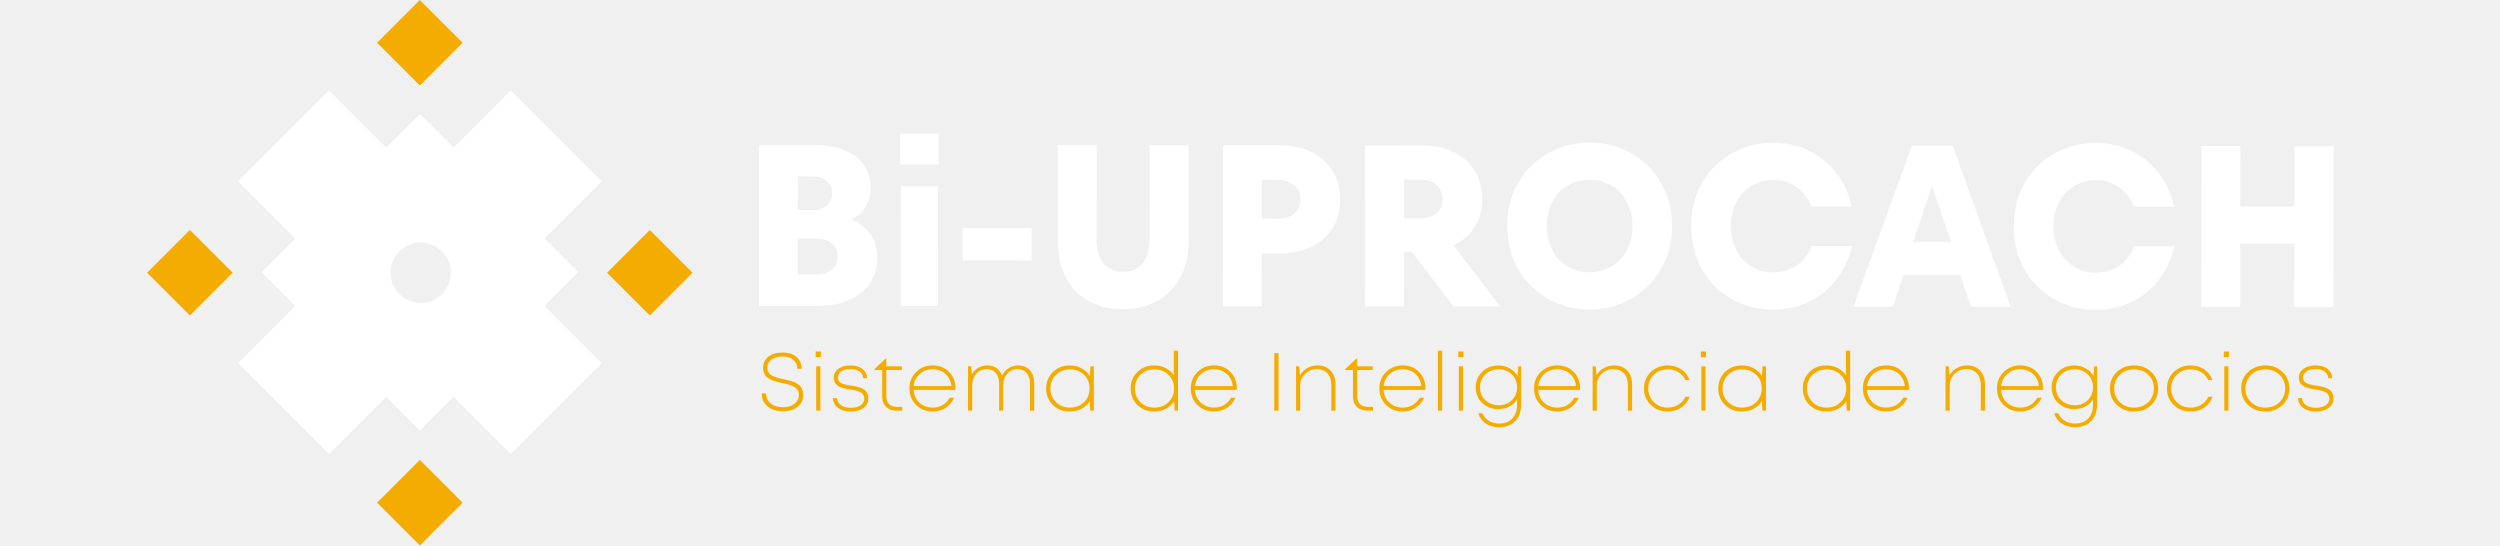
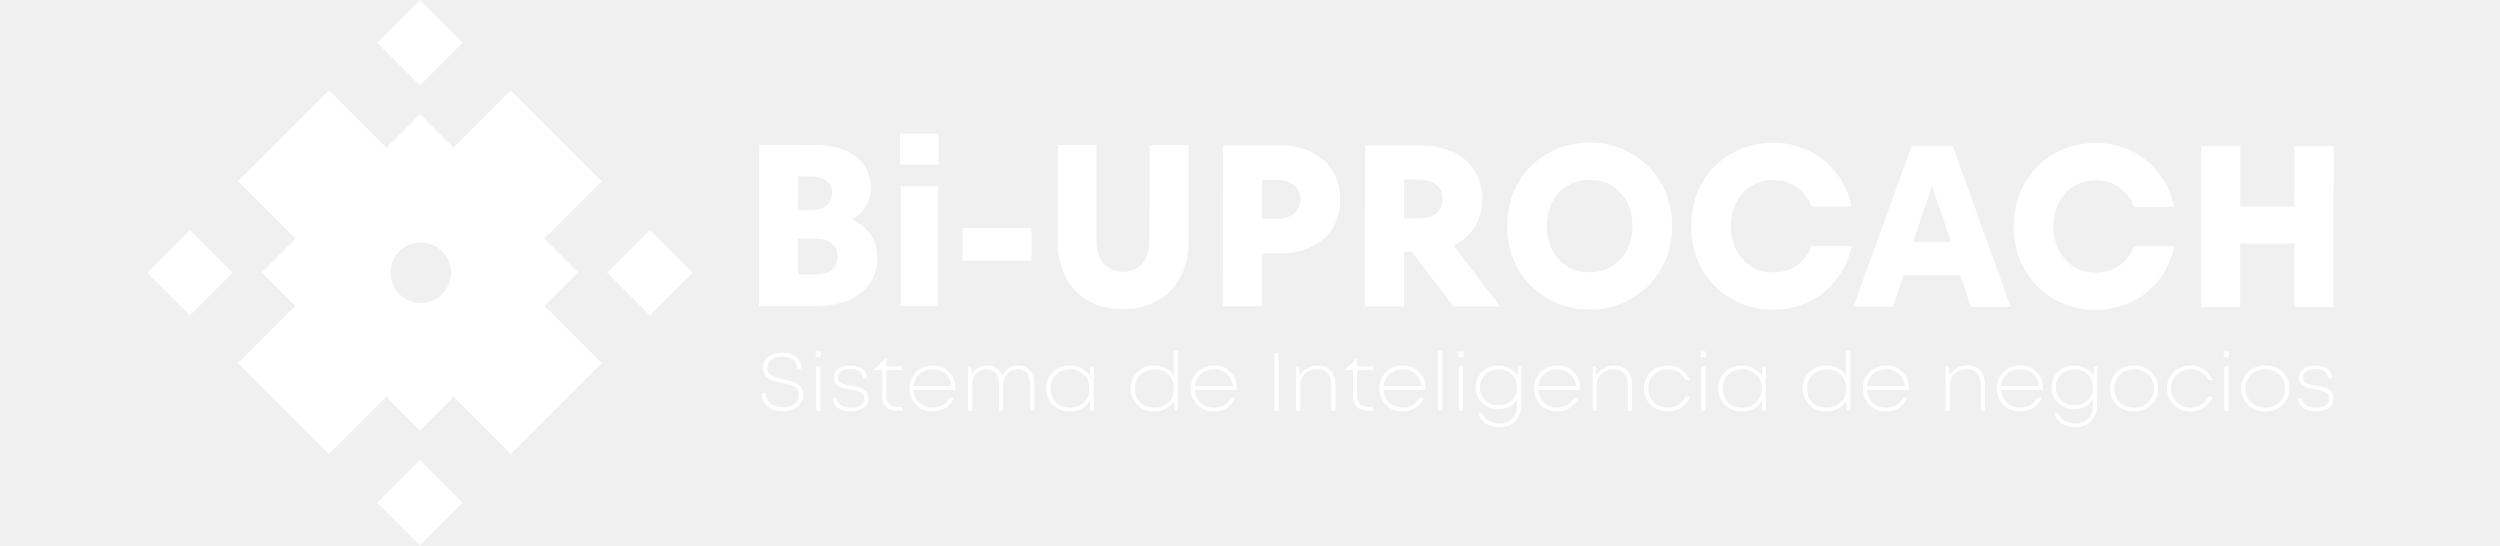
<svg xmlns="http://www.w3.org/2000/svg" width="220" height="48" viewBox="0 0 1041.72 257.6" fill="none">
  <defs>
    <style>
      .cls-1 {
-         fill: #f5ac00;
+         fill: #ffffff;
      }

      .cls-1, .cls-2 {
        stroke-width: 0px;
      }

      .cls-2 {
        fill: #ffffff;
      }
    </style>
  </defs>
  <g>
    <rect class="cls-1" x="114.52" y="5.92" width="28.56" height="28.56" transform="translate(52.01 -85.16) rotate(45)" />
    <rect class="cls-1" x="114.52" y="223.12" width="28.56" height="28.56" transform="translate(52.01 496.35) rotate(-135)" />
    <rect class="cls-1" x="223.12" y="114.52" width="28.56" height="28.56" transform="translate(496.35 52.01) rotate(135)" />
    <rect class="cls-1" x="5.92" y="114.52" width="28.56" height="28.56" transform="translate(-85.16 52.01) rotate(-45)" />
    <path class="cls-2" d="m203.54,128.56l-15.9-15.9,27.03-27.03-42.93-42.93-27.03,27.03-15.9-15.9-15.9,15.9-27.03-27.03-42.93,42.93,27.03,27.03-15.92,15.92,15.9,15.9-27.01,27.01,42.93,42.93,27.01-27.01,15.9,15.9,15.92-15.92,27.03,27.03,42.93-42.93-27.03-27.03,15.9-15.9Zm-64.21,10.34c-5.58,5.58-14.62,5.58-20.2,0-5.58-5.58-5.58-14.62,0-20.2,5.58-5.58,14.62-5.58,20.2,0,5.58,5.58,5.58,14.62,0,20.2Z" />
  </g>
  <g>
    <g>
      <path class="cls-2" d="m288.98,144.47l.06-76.02,25.55.02c5.72,0,10.62.82,14.69,2.45,4.07,1.63,7.17,3.99,9.3,7.07,2.13,3.08,3.2,6.72,3.2,10.92,0,2.61-.52,4.98-1.56,7.11-1.04,2.14-2.43,3.94-4.19,5.43-1.76,1.48-3.71,2.66-5.85,3.53v-2.17c4.48,1.31,8.05,3.59,10.7,6.85,2.65,3.26,3.98,7.24,3.97,11.95,0,4.49-1.08,8.43-3.22,11.83-2.14,3.4-5.4,6.1-9.78,8.08-4.38,1.99-9.81,2.98-16.29,2.97l-26.58-.02Zm27.11-14.86c2.14,0,3.95-.36,5.43-1.08,1.48-.72,2.62-1.74,3.42-3.04.79-1.3,1.19-2.75,1.19-4.34,0-1.66-.4-3.13-1.19-4.4-.79-1.27-1.93-2.26-3.41-2.99-1.48-.72-3.29-1.09-5.43-1.09h-10.34s0-13.47,0-13.47h8.27c2,0,3.72-.33,5.17-1.02,1.45-.69,2.54-1.63,3.26-2.82.73-1.19,1.09-2.55,1.09-4.07,0-2.39-.84-4.31-2.53-5.76-1.69-1.45-4.02-2.17-6.98-2.18h-6.62s-.03,46.26-.03,46.26h8.69Z" />
      <path class="cls-2" d="m355.64,77.74v-14.66s18.11.01,18.11.01v14.66s-18.11-.01-18.11-.01Zm.26,66.79l.04-56.58h17.58s-.04,56.59-.04,56.59h-17.58Z" />
      <path class="cls-2" d="m385.09,123.04v-15.31s32.59.02,32.59.02v15.31s-32.59-.02-32.59-.02Z" />
      <path class="cls-2" d="m460.78,146.01c-6.28,0-11.74-1.33-16.39-3.98-4.65-2.65-8.2-6.4-10.65-11.25-2.44-4.85-3.66-10.36-3.66-16.51l.03-45.72h18.31s-.03,44.54-.03,44.54c0,2.97.43,5.59,1.29,7.87.86,2.28,2.25,4.09,4.18,5.43,1.93,1.34,4.24,2.01,6.93,2.01,2.9,0,5.28-.66,7.14-2,1.86-1.34,3.24-3.15,4.14-5.43.9-2.28,1.35-4.9,1.35-7.87l.03-44.53h18.41s-.03,45.73-.03,45.73c0,6.15-1.27,11.66-3.79,16.5-2.52,4.85-6.13,8.59-10.82,11.23-4.69,2.64-10.17,3.96-16.45,3.95Z" />
      <path class="cls-2" d="m508.05,144.64l.06-76.02,26.69.02c5.79,0,10.84,1.08,15.15,3.21,4.31,2.14,7.63,5.13,9.97,8.97,2.34,3.84,3.51,8.29,3.51,13.36,0,5.07-1.18,9.54-3.53,13.41-2.35,3.87-5.68,6.86-9.99,8.95-4.31,2.1-9.36,3.14-15.16,3.14h-11.58s.01-16.41.01-16.41h10.65c2.28,0,4.24-.37,5.9-1.13s2.9-1.84,3.73-3.25c.83-1.41,1.24-2.99,1.24-4.72,0-1.81-.41-3.38-1.24-4.72-.83-1.34-2.07-2.43-3.72-3.26-1.65-.83-3.62-1.25-5.89-1.25h-7.34s-.04,59.72-.04,59.72h-18.41Z" />
      <path class="cls-2" d="m575.18,144.69l.06-76.02,26.69.02c5.79,0,10.84,1.08,15.15,3.21,4.31,2.14,7.63,5.11,9.97,8.91,2.34,3.8,3.51,8.2,3.51,13.2,0,5-1.18,9.38-3.53,13.14-2.35,3.76-5.68,6.66-9.99,8.68-4.31,2.02-9.36,3.03-15.16,3.03h-11.58s.01-15.76.01-15.76h10.65c2.28,0,4.24-.37,5.9-1.13,1.66-.76,2.9-1.83,3.73-3.2.83-1.37,1.24-2.97,1.25-4.78,0-1.81-.41-3.38-1.24-4.72-.83-1.34-2.07-2.43-3.72-3.26-1.65-.83-3.62-1.25-5.9-1.25h-7.34s-.04,59.94-.04,59.94h-18.41Zm41.79.03l-25.83-33.79,22.03.02,25.83,33.79-22.03-.02Z" />
      <path class="cls-2" d="m681.19,146.18c-7.03,0-13.51-1.66-19.44-4.96-5.93-3.3-10.65-7.94-14.16-13.91-3.51-5.98-5.26-12.84-5.26-20.58,0-7.75,1.77-14.6,5.29-20.58,3.52-5.97,8.25-10.6,14.18-13.89,5.93-3.29,12.42-4.93,19.45-4.93,7.03,0,13.5,1.66,19.39,4.96,5.89,3.3,10.63,7.94,14.21,13.91,3.58,5.98,5.37,12.84,5.36,20.58,0,7.75-1.8,14.61-5.39,20.58-3.59,5.97-8.33,10.6-14.23,13.89-5.9,3.29-12.36,4.93-19.4,4.93Zm.01-17.59c3.86,0,7.34-.92,10.45-2.76,3.1-1.84,5.52-4.43,7.25-7.76,1.72-3.33,2.59-7.09,2.59-11.29,0-4.2-.86-7.96-2.58-11.3-1.72-3.33-4.13-5.92-7.23-7.77-3.1-1.85-6.58-2.77-10.45-2.78-3.86,0-7.34.92-10.45,2.76s-5.5,4.43-7.19,7.76c-1.69,3.33-2.54,7.09-2.54,11.29,0,4.2.84,7.97,2.53,11.3,1.69,3.33,4.08,5.92,7.18,7.77s6.58,2.77,10.44,2.78Z" />
      <path class="cls-2" d="m767.87,146.24c-6.97,0-13.39-1.64-19.29-4.9-5.89-3.26-10.6-7.88-14.11-13.86-3.51-5.98-5.27-12.87-5.26-20.69,0-7.82,1.77-14.71,5.29-20.68,3.52-5.97,8.23-10.58,14.13-13.84,5.9-3.25,12.33-4.88,19.29-4.87,5.86,0,11.36,1.2,16.49,3.6,5.13,2.39,9.51,5.87,13.13,10.43,3.62,4.56,6.11,9.92,7.49,16.08h-19.03c-1.51-3.85-3.86-6.89-7.03-9.14-3.17-2.25-6.86-3.37-11.06-3.37-3.79,0-7.23.94-10.29,2.82-3.07,1.88-5.45,4.49-7.14,7.81-1.69,3.33-2.54,7.06-2.54,11.18,0,4.13.84,7.86,2.53,11.19,1.69,3.33,4.06,5.94,7.13,7.82,3.07,1.89,6.5,2.83,10.29,2.83,4.34,0,8.1-1.12,11.28-3.36,3.17-2.24,5.49-5.28,6.94-9.12h19.03c-1.45,6.17-3.97,11.52-7.56,16.08-3.59,4.56-7.97,8.03-13.14,10.42s-10.69,3.58-16.55,3.57Z" />
      <path class="cls-2" d="m805.83,144.86l27.57-76h19.34s27.35,76.05,27.35,76.05h-18.82s-7.53-22.93-7.53-22.93l-.21-3.04-12.69-37.37h4.24s-12.65,37.35-12.65,37.35l-.31,3.04-7.57,22.91h-18.72Zm17.91-14.86v-15.86s38.7.03,38.7.03v15.86s-38.7-.03-38.7-.03Z" />
      <path class="cls-2" d="m920.22,146.35c-6.97,0-13.39-1.64-19.29-4.9s-10.6-7.88-14.11-13.86c-3.51-5.98-5.27-12.87-5.26-20.69,0-7.82,1.77-14.71,5.29-20.68,3.52-5.97,8.23-10.58,14.13-13.84,5.9-3.25,12.33-4.88,19.29-4.87,5.86,0,11.36,1.2,16.49,3.6,5.13,2.39,9.51,5.87,13.13,10.43,3.62,4.56,6.11,9.92,7.49,16.08h-19.03c-1.51-3.85-3.86-6.89-7.03-9.14-3.17-2.25-6.86-3.37-11.06-3.37-3.79,0-7.23.94-10.29,2.82-3.07,1.88-5.45,4.49-7.14,7.81-1.69,3.33-2.54,7.06-2.54,11.18,0,4.13.84,7.86,2.53,11.19,1.69,3.33,4.06,5.94,7.13,7.82,3.07,1.89,6.5,2.83,10.29,2.83,4.34,0,8.1-1.12,11.28-3.36,3.17-2.24,5.49-5.28,6.94-9.12h19.03c-1.45,6.17-3.97,11.52-7.56,16.08-3.59,4.56-7.97,8.03-13.14,10.42-5.17,2.39-10.69,3.58-16.55,3.57Z" />
      <path class="cls-2" d="m970.08,144.98l.06-76.02h18.41s-.06,76.03-.06,76.03h-18.41Zm11.81-29.96v-17.48s38.9.03,38.9.03v17.48s-38.9-.03-38.9-.03Zm32.15,30l.06-76.02h18.51s-.06,76.03-.06,76.03h-18.51Z" />
    </g>
    <g>
      <path class="cls-1" d="m300.35,194.24c-3.01,0-5.44-.76-7.3-2.29-1.85-1.52-2.78-3.57-2.78-6.12h2.1c0,1.99.73,3.57,2.2,4.75,1.46,1.18,3.39,1.76,5.78,1.76,2.18,0,3.96-.54,5.34-1.61,1.38-1.07,2.08-2.47,2.08-4.2,0-.49-.05-.94-.14-1.36-.09-.41-.26-.77-.5-1.08-.24-.31-.48-.59-.71-.83-.23-.25-.57-.48-1.03-.7-.46-.22-.84-.39-1.15-.52-.31-.13-.76-.28-1.35-.45-.59-.17-1.06-.29-1.39-.37-.34-.08-.84-.18-1.51-.31-.83-.18-1.47-.32-1.91-.43-.44-.1-1.04-.27-1.79-.5-.75-.23-1.34-.46-1.75-.68-.42-.22-.89-.51-1.43-.87-.54-.36-.94-.75-1.21-1.16-.27-.41-.5-.92-.71-1.53-.2-.61-.3-1.27-.3-2,0-2.22.84-3.98,2.52-5.29,1.68-1.3,3.92-1.96,6.71-1.96s4.92.7,6.55,2.09c1.63,1.39,2.44,3.25,2.44,5.58h-2.02c0-1.76-.65-3.16-1.93-4.22-1.29-1.06-2.98-1.59-5.08-1.59-1.4,0-2.64.22-3.73.66-1.09.44-1.93,1.06-2.54,1.86-.6.8-.91,1.74-.91,2.83,0,.52.08,1,.24,1.43.16.44.36.81.58,1.12.23.31.56.6,1.01.87.44.27.83.48,1.17.64.34.16.83.33,1.49.52.66.19,1.17.34,1.55.43.38.09.94.21,1.69.37.86.18,1.51.33,1.96.45s1.05.29,1.81.52c.77.23,1.36.46,1.77.68.42.22.89.52,1.43.89.54.38.95.78,1.23,1.22s.52.97.73,1.59c.2.62.3,1.3.3,2.05,0,2.35-.89,4.23-2.66,5.64-1.77,1.41-4.06,2.11-6.85,2.11Z" />
      <path class="cls-1" d="m315.75,168.67v-2.67h2.46v2.67h-2.46Zm.24,25.26v-20.92h1.98v20.92h-1.98Z" />
      <path class="cls-1" d="m332.48,182.12c.73.1,1.28.19,1.67.27.39.08.92.2,1.59.37.67.17,1.2.34,1.57.5.38.17.81.41,1.29.72.48.31.85.65,1.11,1.03s.47.84.65,1.39c.17.56.26,1.17.26,1.84,0,1.83-.76,3.31-2.28,4.44-1.52,1.12-3.54,1.68-6.07,1.68s-4.45-.57-5.95-1.7c-1.49-1.14-2.32-2.69-2.48-4.65h1.93c.16,1.45.82,2.57,1.98,3.37,1.16.8,2.69,1.2,4.6,1.2,1.24,0,2.33-.17,3.29-.52.95-.35,1.7-.85,2.24-1.49.54-.65.81-1.41.81-2.29,0-.62-.13-1.17-.4-1.65-.27-.48-.58-.85-.95-1.12-.36-.27-.88-.52-1.55-.75-.67-.23-1.25-.39-1.73-.48s-1.16-.21-2.02-.37c-.56-.08-.99-.14-1.29-.19-.3-.05-.7-.13-1.21-.25-.51-.12-.91-.22-1.21-.31-.3-.09-.65-.22-1.07-.39-.42-.17-.75-.35-.99-.54-.24-.19-.5-.42-.79-.68s-.5-.54-.65-.85c-.15-.31-.28-.67-.38-1.07-.11-.4-.16-.83-.16-1.3,0-1.7.73-3.09,2.18-4.15,1.45-1.06,3.35-1.59,5.68-1.59s4.25.54,5.66,1.63c1.41,1.08,2.17,2.56,2.28,4.42h-1.89c-.11-1.37-.69-2.43-1.75-3.2-1.06-.76-2.51-1.14-4.33-1.14s-3.2.36-4.27,1.08c-1.08.72-1.61,1.68-1.61,2.87,0,.41.06.78.18,1.1.12.32.27.6.44.83.17.23.44.45.79.64.35.19.67.34.95.45.28.1.69.22,1.21.35.52.13.95.22,1.27.27.32.05.79.13,1.41.23Zm21.77,10.04h2.38v1.78h-2.62c-1.4,0-2.61-.26-3.65-.79-1.04-.53-1.83-1.3-2.38-2.31-.55-1.01-.83-2.2-.83-3.56v-12.52h-3.63v-.43l5.24-5h.36v3.68h7.34v1.74h-7.34v12.48c0,1.58.44,2.79,1.33,3.64.89.85,2.15,1.28,3.79,1.28Z" />
      <path class="cls-1" d="m381.78,183.39c0,.18-.01.43-.04.74h-19.75c.11,1.63.56,3.07,1.35,4.34.79,1.27,1.86,2.25,3.2,2.96,1.34.71,2.83,1.07,4.47,1.07,1.77,0,3.35-.41,4.74-1.22,1.38-.81,2.48-1.96,3.29-3.43h2.1c-.99,2.09-2.37,3.7-4.11,4.82-1.75,1.12-3.75,1.68-6.01,1.68-3.14,0-5.76-1.04-7.86-3.12-2.1-2.08-3.14-4.68-3.14-7.81s1.05-5.65,3.16-7.73c2.11-2.08,4.72-3.12,7.84-3.12s5.72,1.03,7.74,3.1c2.02,2.07,3.02,4.64,3.02,7.71Zm-10.76-8.99c-2.42,0-4.46.74-6.13,2.23-1.67,1.49-2.62,3.39-2.86,5.71h17.82c-.11-1.16-.41-2.24-.91-3.24-.5-.99-1.14-1.84-1.91-2.54-.78-.7-1.69-1.23-2.72-1.61-1.03-.37-2.13-.56-3.28-.56Z" />
      <path class="cls-1" d="m411.52,172.58c1.45,0,2.74.34,3.87,1.03,1.13.68,2,1.63,2.62,2.85.62,1.21.93,2.62.93,4.22v13.25h-1.98v-12.75c0-2.09-.52-3.76-1.57-5-1.05-1.24-2.46-1.86-4.23-1.86-1.99,0-3.63.71-4.92,2.13-1.29,1.42-1.94,3.24-1.94,5.46v12.01h-1.93v-12.75c0-2.12-.52-3.79-1.57-5.02-1.05-1.23-2.47-1.84-4.27-1.84-1.29,0-2.46.32-3.51.97-1.05.65-1.87,1.54-2.46,2.69-.59,1.15-.89,2.46-.89,3.93v12.01h-1.98v-20.92h1.49l.36,3.72c.48-.88,1.1-1.62,1.85-2.23.75-.61,1.6-1.08,2.54-1.41.94-.33,1.93-.5,2.98-.5,1.64,0,3.06.43,4.27,1.3,1.21.87,2.07,2.05,2.58,3.54.7-1.5,1.73-2.68,3.1-3.54,1.37-.87,2.92-1.3,4.64-1.3Z" />
      <path class="cls-1" d="m445.5,173.01h1.61v20.92h-1.69l-.2-4.53c-.97,1.55-2.28,2.76-3.93,3.64-1.65.88-3.5,1.32-5.54,1.32-3.2,0-5.86-1.04-7.98-3.12-2.12-2.08-3.18-4.67-3.18-7.77s1.06-5.69,3.18-7.77c2.12-2.08,4.78-3.12,7.98-3.12,2.04,0,3.89.45,5.54,1.34,1.65.89,2.96,2.11,3.93,3.66l.28-4.57Zm-9.63,19.49c1.75,0,3.33-.39,4.74-1.16,1.41-.78,2.51-1.85,3.31-3.24.79-1.38,1.19-2.93,1.19-4.63,0-2.61-.87-4.77-2.62-6.47-1.75-1.7-3.95-2.56-6.61-2.56s-4.87.86-6.63,2.58c-1.76,1.72-2.64,3.87-2.64,6.45s.88,4.73,2.64,6.45c1.76,1.72,3.97,2.58,6.63,2.58Z" />
      <path class="cls-1" d="m484.88,165.61h1.98v28.32h-1.57l-.28-4.38c-.99,1.5-2.3,2.67-3.93,3.53-1.63.85-3.45,1.28-5.46,1.28-3.2,0-5.85-1.04-7.96-3.12s-3.16-4.67-3.16-7.77,1.05-5.72,3.16-7.79,4.76-3.1,7.96-3.1c1.99,0,3.78.41,5.38,1.24,1.6.83,2.9,1.96,3.89,3.41v-11.62Zm-9.15,26.89c2.69,0,4.9-.86,6.65-2.58s2.62-3.87,2.62-6.45-.87-4.77-2.62-6.47c-1.75-1.7-3.96-2.56-6.65-2.56-1.72,0-3.29.39-4.72,1.16-1.42.78-2.53,1.85-3.33,3.24-.79,1.38-1.19,2.93-1.19,4.63,0,2.58.88,4.73,2.64,6.45s3.96,2.58,6.59,2.58Z" />
      <path class="cls-1" d="m514.63,183.39c0,.18-.01.43-.04.74h-19.75c.11,1.63.56,3.07,1.35,4.34s1.86,2.25,3.21,2.96c1.34.71,2.83,1.07,4.47,1.07,1.77,0,3.35-.41,4.74-1.22s2.48-1.96,3.29-3.43h2.1c-.99,2.09-2.36,3.7-4.11,4.82-1.75,1.12-3.75,1.68-6.01,1.68-3.14,0-5.76-1.04-7.86-3.12-2.1-2.08-3.14-4.68-3.14-7.81s1.05-5.65,3.16-7.73c2.11-2.08,4.72-3.12,7.84-3.12s5.72,1.03,7.74,3.1,3.02,4.64,3.02,7.71Zm-10.76-8.99c-2.42,0-4.46.74-6.13,2.23s-2.62,3.39-2.86,5.71h17.82c-.11-1.16-.41-2.24-.91-3.24-.5-.99-1.14-1.84-1.92-2.54s-1.69-1.23-2.72-1.61c-1.03-.37-2.13-.56-3.29-.56Z" />
      <path class="cls-1" d="m532.32,193.93v-27.12h2.01v27.12h-2.01Z" />
      <path class="cls-1" d="m552.76,172.58c2.58,0,4.64.82,6.17,2.46,1.53,1.64,2.3,3.79,2.3,6.45v12.44h-1.98v-12.05c0-2.38-.61-4.23-1.83-5.56-1.22-1.33-2.92-2-5.1-2s-3.94.76-5.46,2.27-2.28,3.31-2.28,5.41v11.93h-1.97v-20.92h1.49l.36,4.22c.81-1.42,1.95-2.55,3.43-3.39,1.48-.84,3.1-1.26,4.88-1.26Z" />
      <path class="cls-1" d="m576.58,192.15h2.38v1.78h-2.62c-2.12,0-3.8-.59-5.02-1.78-1.22-1.19-1.83-2.82-1.83-4.88v-12.52h-3.63v-.43l5.24-5h.36v3.68h7.34v1.74h-7.34v12.48c0,1.58.44,2.79,1.33,3.64.89.85,2.15,1.28,3.79,1.28Z" />
      <path class="cls-1" d="m603.71,183.39c0,.18-.01.43-.04.74h-19.75c.11,1.63.56,3.07,1.35,4.34s1.86,2.25,3.21,2.96c1.34.71,2.83,1.07,4.47,1.07,1.77,0,3.35-.41,4.74-1.22s2.48-1.96,3.29-3.43h2.1c-.99,2.09-2.36,3.7-4.11,4.82-1.75,1.12-3.75,1.68-6.01,1.68-3.14,0-5.76-1.04-7.86-3.12-2.1-2.08-3.14-4.68-3.14-7.81s1.05-5.65,3.16-7.73c2.11-2.08,4.72-3.12,7.84-3.12s5.72,1.03,7.74,3.1,3.02,4.64,3.02,7.71Zm-10.76-8.99c-2.42,0-4.46.74-6.13,2.23s-2.62,3.39-2.86,5.71h17.82c-.11-1.16-.41-2.24-.91-3.24-.5-.99-1.14-1.84-1.92-2.54s-1.69-1.23-2.72-1.61c-1.03-.37-2.13-.56-3.29-.56Z" />
      <path class="cls-1" d="m609.63,193.93v-28.32h1.97v28.32h-1.97Z" />
      <path class="cls-1" d="m619.23,168.67v-2.67h2.46v2.67h-2.46Zm.24,25.26v-20.92h1.97v20.92h-1.97Z" />
      <path class="cls-1" d="m647.56,173.01h1.37v17.9c0,3.38-.93,6.04-2.78,7.96-1.85,1.92-4.39,2.89-7.62,2.89-2.5,0-4.6-.58-6.31-1.74s-2.9-2.79-3.57-4.88h1.98c.59,1.55,1.58,2.75,2.98,3.6s3.04,1.28,4.92,1.28c2.61,0,4.67-.79,6.19-2.36,1.52-1.58,2.28-3.76,2.28-6.55v-2.36c-.62.91-1.37,1.69-2.26,2.36s-1.9,1.19-3.04,1.55c-1.14.36-2.34.54-3.61.54-3.01,0-5.54-.98-7.58-2.94s-3.06-4.42-3.06-7.36,1.03-5.33,3.08-7.32c2.06-1.99,4.57-2.98,7.56-2.98,1.96,0,3.74.44,5.34,1.32,1.6.88,2.87,2.07,3.81,3.57l.32-4.46Zm-15.58,15.94c1.68,1.61,3.78,2.42,6.31,2.42s4.61-.8,6.25-2.4c1.64-1.6,2.46-3.62,2.46-6.06s-.83-4.47-2.48-6.08c-1.65-1.61-3.73-2.42-6.23-2.42s-4.63.81-6.31,2.44c-1.68,1.63-2.52,3.65-2.52,6.06s.84,4.43,2.52,6.04Z" />
      <path class="cls-1" d="m676.75,183.39c0,.18-.01.43-.04.74h-19.75c.11,1.63.56,3.07,1.35,4.34s1.86,2.25,3.21,2.96c1.34.71,2.83,1.07,4.47,1.07,1.77,0,3.35-.41,4.74-1.22s2.48-1.96,3.29-3.43h2.1c-.99,2.09-2.36,3.7-4.11,4.82-1.75,1.12-3.75,1.68-6.01,1.68-3.14,0-5.76-1.04-7.86-3.12-2.1-2.08-3.14-4.68-3.14-7.81s1.05-5.65,3.16-7.73c2.11-2.08,4.72-3.12,7.84-3.12s5.72,1.03,7.74,3.1,3.02,4.64,3.02,7.71Zm-10.76-8.99c-2.42,0-4.46.74-6.13,2.23s-2.62,3.39-2.86,5.71h17.82c-.11-1.16-.41-2.24-.91-3.24-.5-.99-1.14-1.84-1.92-2.54s-1.69-1.23-2.72-1.61c-1.03-.37-2.13-.56-3.29-.56Z" />
      <path class="cls-1" d="m692.83,172.58c2.58,0,4.64.82,6.17,2.46,1.53,1.64,2.3,3.79,2.3,6.45v12.44h-1.98v-12.05c0-2.38-.61-4.23-1.83-5.56-1.22-1.33-2.92-2-5.1-2s-3.94.76-5.46,2.27-2.28,3.31-2.28,5.41v11.93h-1.97v-20.92h1.49l.36,4.22c.81-1.42,1.95-2.55,3.43-3.39,1.48-.84,3.1-1.26,4.88-1.26Z" />
      <path class="cls-1" d="m718.14,194.36c-3.17,0-5.83-1.04-7.98-3.12-2.15-2.08-3.22-4.67-3.22-7.77s1.07-5.72,3.21-7.79c2.14-2.07,4.8-3.1,8-3.1,2.44,0,4.59.63,6.43,1.88s3.12,2.92,3.85,5.02h-1.98c-.73-1.58-1.82-2.81-3.29-3.7-1.46-.89-3.14-1.34-5.02-1.34-2.63,0-4.82.86-6.57,2.58-1.75,1.72-2.62,3.87-2.62,6.45s.88,4.7,2.64,6.43,3.94,2.6,6.55,2.6c1.85,0,3.51-.45,4.98-1.34,1.46-.89,2.59-2.15,3.37-3.78h2.01c-.78,2.14-2.1,3.84-3.95,5.09-1.85,1.25-3.99,1.88-6.41,1.88Z" />
      <path class="cls-1" d="m733.78,168.67v-2.67h2.46v2.67h-2.46Zm.24,25.26v-20.92h1.97v20.92h-1.97Z" />
      <path class="cls-1" d="m762.92,173.01h1.61v20.92h-1.69l-.2-4.53c-.97,1.55-2.28,2.76-3.93,3.64-1.65.88-3.5,1.32-5.54,1.32-3.2,0-5.86-1.04-7.98-3.12-2.12-2.08-3.18-4.67-3.18-7.77s1.06-5.69,3.18-7.77c2.12-2.08,4.78-3.12,7.98-3.12,2.04,0,3.89.45,5.54,1.34,1.65.89,2.96,2.11,3.93,3.66l.28-4.57Zm-9.63,19.49c1.75,0,3.33-.39,4.74-1.16,1.41-.78,2.51-1.85,3.31-3.24.79-1.38,1.19-2.93,1.19-4.63,0-2.61-.87-4.77-2.62-6.47-1.75-1.7-3.95-2.56-6.61-2.56s-4.87.86-6.63,2.58c-1.76,1.72-2.64,3.87-2.64,6.45s.88,4.73,2.64,6.45,3.97,2.58,6.63,2.58Z" />
      <path class="cls-1" d="m802.3,165.61h1.98v28.32h-1.57l-.28-4.38c-.99,1.5-2.3,2.67-3.93,3.53-1.63.85-3.45,1.28-5.46,1.28-3.2,0-5.85-1.04-7.96-3.12s-3.16-4.67-3.16-7.77,1.05-5.72,3.16-7.79,4.76-3.1,7.96-3.1c1.99,0,3.78.41,5.38,1.24,1.6.83,2.9,1.96,3.89,3.41v-11.62Zm-9.15,26.89c2.69,0,4.9-.86,6.65-2.58s2.62-3.87,2.62-6.45-.87-4.77-2.62-6.47c-1.75-1.7-3.96-2.56-6.65-2.56-1.72,0-3.29.39-4.72,1.16-1.42.78-2.53,1.85-3.33,3.24-.79,1.38-1.19,2.93-1.19,4.63,0,2.58.88,4.73,2.64,6.45s3.96,2.58,6.59,2.58Z" />
      <path class="cls-1" d="m832.05,183.39c0,.18-.01.43-.04.74h-19.75c.11,1.63.56,3.07,1.35,4.34s1.86,2.25,3.21,2.96c1.34.71,2.83,1.07,4.47,1.07,1.77,0,3.35-.41,4.74-1.22s2.48-1.96,3.29-3.43h2.1c-.99,2.09-2.36,3.7-4.11,4.82-1.75,1.12-3.75,1.68-6.01,1.68-3.14,0-5.76-1.04-7.86-3.12-2.1-2.08-3.14-4.68-3.14-7.81s1.05-5.65,3.16-7.73c2.11-2.08,4.72-3.12,7.84-3.12s5.72,1.03,7.74,3.1,3.02,4.64,3.02,7.71Zm-10.76-8.99c-2.42,0-4.46.74-6.13,2.23s-2.62,3.39-2.86,5.71h17.82c-.11-1.16-.41-2.24-.91-3.24-.5-.99-1.14-1.84-1.92-2.54s-1.69-1.23-2.72-1.61c-1.03-.37-2.13-.56-3.29-.56Z" />
      <path class="cls-1" d="m859.5,172.58c2.58,0,4.64.82,6.17,2.46,1.53,1.64,2.3,3.79,2.3,6.45v12.44h-1.98v-12.05c0-2.38-.61-4.23-1.83-5.56-1.22-1.33-2.92-2-5.1-2s-3.94.76-5.46,2.27-2.28,3.31-2.28,5.41v11.93h-1.97v-20.92h1.49l.36,4.22c.81-1.42,1.95-2.55,3.43-3.39,1.48-.84,3.1-1.26,4.88-1.26Z" />
      <path class="cls-1" d="m895.37,183.39c0,.18-.01.43-.04.74h-19.75c.11,1.63.56,3.07,1.35,4.34s1.86,2.25,3.21,2.96c1.34.71,2.83,1.07,4.47,1.07,1.77,0,3.35-.41,4.74-1.22s2.48-1.96,3.29-3.43h2.1c-.99,2.09-2.36,3.7-4.11,4.82-1.75,1.12-3.75,1.68-6.01,1.68-3.14,0-5.76-1.04-7.86-3.12-2.1-2.08-3.14-4.68-3.14-7.81s1.05-5.65,3.16-7.73c2.11-2.08,4.72-3.12,7.84-3.12s5.72,1.03,7.74,3.1,3.02,4.64,3.02,7.71Zm-10.76-8.99c-2.42,0-4.46.74-6.13,2.23s-2.62,3.39-2.86,5.71h17.82c-.11-1.16-.41-2.24-.91-3.24-.5-.99-1.14-1.84-1.92-2.54s-1.69-1.23-2.72-1.61c-1.03-.37-2.13-.56-3.29-.56Z" />
      <path class="cls-1" d="m919.55,173.01h1.37v17.9c0,3.38-.93,6.04-2.78,7.96-1.85,1.92-4.39,2.89-7.62,2.89-2.5,0-4.6-.58-6.31-1.74s-2.9-2.79-3.57-4.88h1.98c.59,1.55,1.58,2.75,2.98,3.6s3.04,1.28,4.92,1.28c2.61,0,4.67-.79,6.19-2.36,1.52-1.58,2.28-3.76,2.28-6.55v-2.36c-.62.91-1.37,1.69-2.26,2.36s-1.9,1.19-3.04,1.55c-1.14.36-2.34.54-3.61.54-3.01,0-5.54-.98-7.58-2.94s-3.06-4.42-3.06-7.36,1.03-5.33,3.08-7.32c2.06-1.99,4.57-2.98,7.56-2.98,1.96,0,3.74.44,5.34,1.32,1.6.88,2.87,2.07,3.81,3.57l.32-4.46Zm-15.58,15.94c1.68,1.61,3.78,2.42,6.31,2.42s4.61-.8,6.25-2.4c1.64-1.6,2.46-3.62,2.46-6.06s-.83-4.47-2.48-6.08c-1.65-1.61-3.73-2.42-6.23-2.42s-4.63.81-6.31,2.44c-1.68,1.63-2.52,3.65-2.52,6.06s.84,4.43,2.52,6.04Z" />
      <path class="cls-1" d="m938.38,194.36c-3.25,0-5.97-1.03-8.14-3.1-2.18-2.07-3.26-4.66-3.26-7.79s1.08-5.72,3.25-7.79,4.88-3.1,8.14-3.1,5.98,1.03,8.14,3.1,3.25,4.66,3.25,7.79-1.08,5.72-3.25,7.79c-2.16,2.07-4.87,3.1-8.12,3.1Zm0-1.86c1.77,0,3.37-.39,4.8-1.16,1.42-.78,2.54-1.85,3.35-3.24.81-1.38,1.21-2.93,1.21-4.63,0-2.61-.89-4.77-2.66-6.47-1.77-1.7-4-2.56-6.69-2.56-1.8,0-3.41.39-4.84,1.16-1.42.78-2.54,1.85-3.35,3.24-.81,1.38-1.21,2.93-1.21,4.63,0,2.58.89,4.73,2.66,6.45s4.02,2.58,6.73,2.58Z" />
      <path class="cls-1" d="m965.1,194.36c-3.17,0-5.83-1.04-7.98-3.12-2.15-2.08-3.22-4.67-3.22-7.77s1.07-5.72,3.21-7.79c2.14-2.07,4.8-3.1,8-3.1,2.44,0,4.59.63,6.43,1.88s3.12,2.92,3.85,5.02h-1.98c-.73-1.58-1.82-2.81-3.29-3.7-1.46-.89-3.14-1.34-5.02-1.34-2.63,0-4.82.86-6.57,2.58-1.75,1.72-2.62,3.87-2.62,6.45s.88,4.7,2.64,6.43,3.94,2.6,6.55,2.6c1.85,0,3.51-.45,4.98-1.34,1.46-.89,2.59-2.15,3.37-3.78h2.01c-.78,2.14-2.1,3.84-3.95,5.09-1.85,1.25-3.99,1.88-6.41,1.88Z" />
      <path class="cls-1" d="m980.74,168.67v-2.67h2.46v2.67h-2.46Zm.24,25.26v-20.92h1.97v20.92h-1.97Z" />
      <path class="cls-1" d="m1000.37,194.36c-3.25,0-5.97-1.03-8.14-3.1-2.18-2.07-3.26-4.66-3.26-7.79s1.08-5.72,3.25-7.79,4.88-3.1,8.14-3.1,5.98,1.03,8.14,3.1,3.25,4.66,3.25,7.79-1.08,5.72-3.25,7.79c-2.16,2.07-4.87,3.1-8.12,3.1Zm0-1.86c1.77,0,3.37-.39,4.8-1.16,1.42-.78,2.54-1.85,3.35-3.24.81-1.38,1.21-2.93,1.21-4.63,0-2.61-.89-4.77-2.66-6.47-1.77-1.7-4-2.56-6.69-2.56-1.8,0-3.41.39-4.84,1.16-1.42.78-2.54,1.85-3.35,3.24-.81,1.38-1.21,2.93-1.21,4.63,0,2.58.89,4.73,2.66,6.45s4.02,2.58,6.73,2.58Z" />
      <path class="cls-1" d="m1024.19,194.36c-2.47,0-4.45-.57-5.95-1.7s-2.32-2.69-2.48-4.65h1.94c.16,1.45.82,2.57,1.97,3.37,1.16.8,2.68,1.2,4.58,1.2s3.43-.39,4.59-1.16c1.17-.77,1.75-1.82,1.75-3.14,0-.62-.13-1.17-.4-1.65-.27-.48-.58-.85-.95-1.12-.36-.27-.88-.52-1.55-.75-.67-.23-1.25-.39-1.73-.48s-1.16-.21-2.02-.37c-.73-.1-1.28-.19-1.65-.27-.38-.08-.88-.19-1.51-.35-.63-.16-1.13-.32-1.49-.48-.36-.17-.77-.39-1.21-.68s-.79-.59-1.03-.93c-.24-.34-.44-.75-.6-1.24-.16-.49-.24-1.03-.24-1.63,0-1.7.73-3.09,2.18-4.15,1.45-1.06,3.35-1.59,5.68-1.59,1.56,0,2.93.25,4.11.74,1.18.49,2.1,1.19,2.74,2.09.64.9,1.01,1.98,1.09,3.22h-1.89c-.05-.67-.23-1.28-.52-1.82-.3-.54-.7-.99-1.21-1.36-.51-.36-1.13-.64-1.87-.85s-1.57-.31-2.48-.31c-1.77,0-3.2.36-4.27,1.08-1.08.72-1.61,1.68-1.61,2.87,0,.41.06.78.18,1.1.12.32.27.6.44.83s.44.45.79.64c.35.19.67.34.95.45s.69.22,1.21.35c.52.13.95.22,1.27.27.32.05.79.13,1.41.23.73.1,1.28.19,1.67.27.39.08.92.2,1.59.37.67.17,1.2.34,1.57.5.38.17.81.41,1.29.72.48.31.85.65,1.11,1.03.25.37.47.84.65,1.39.17.56.26,1.17.26,1.84,0,1.83-.76,3.31-2.28,4.44-1.52,1.12-3.54,1.68-6.07,1.68Z" />
    </g>
  </g>
</svg>
